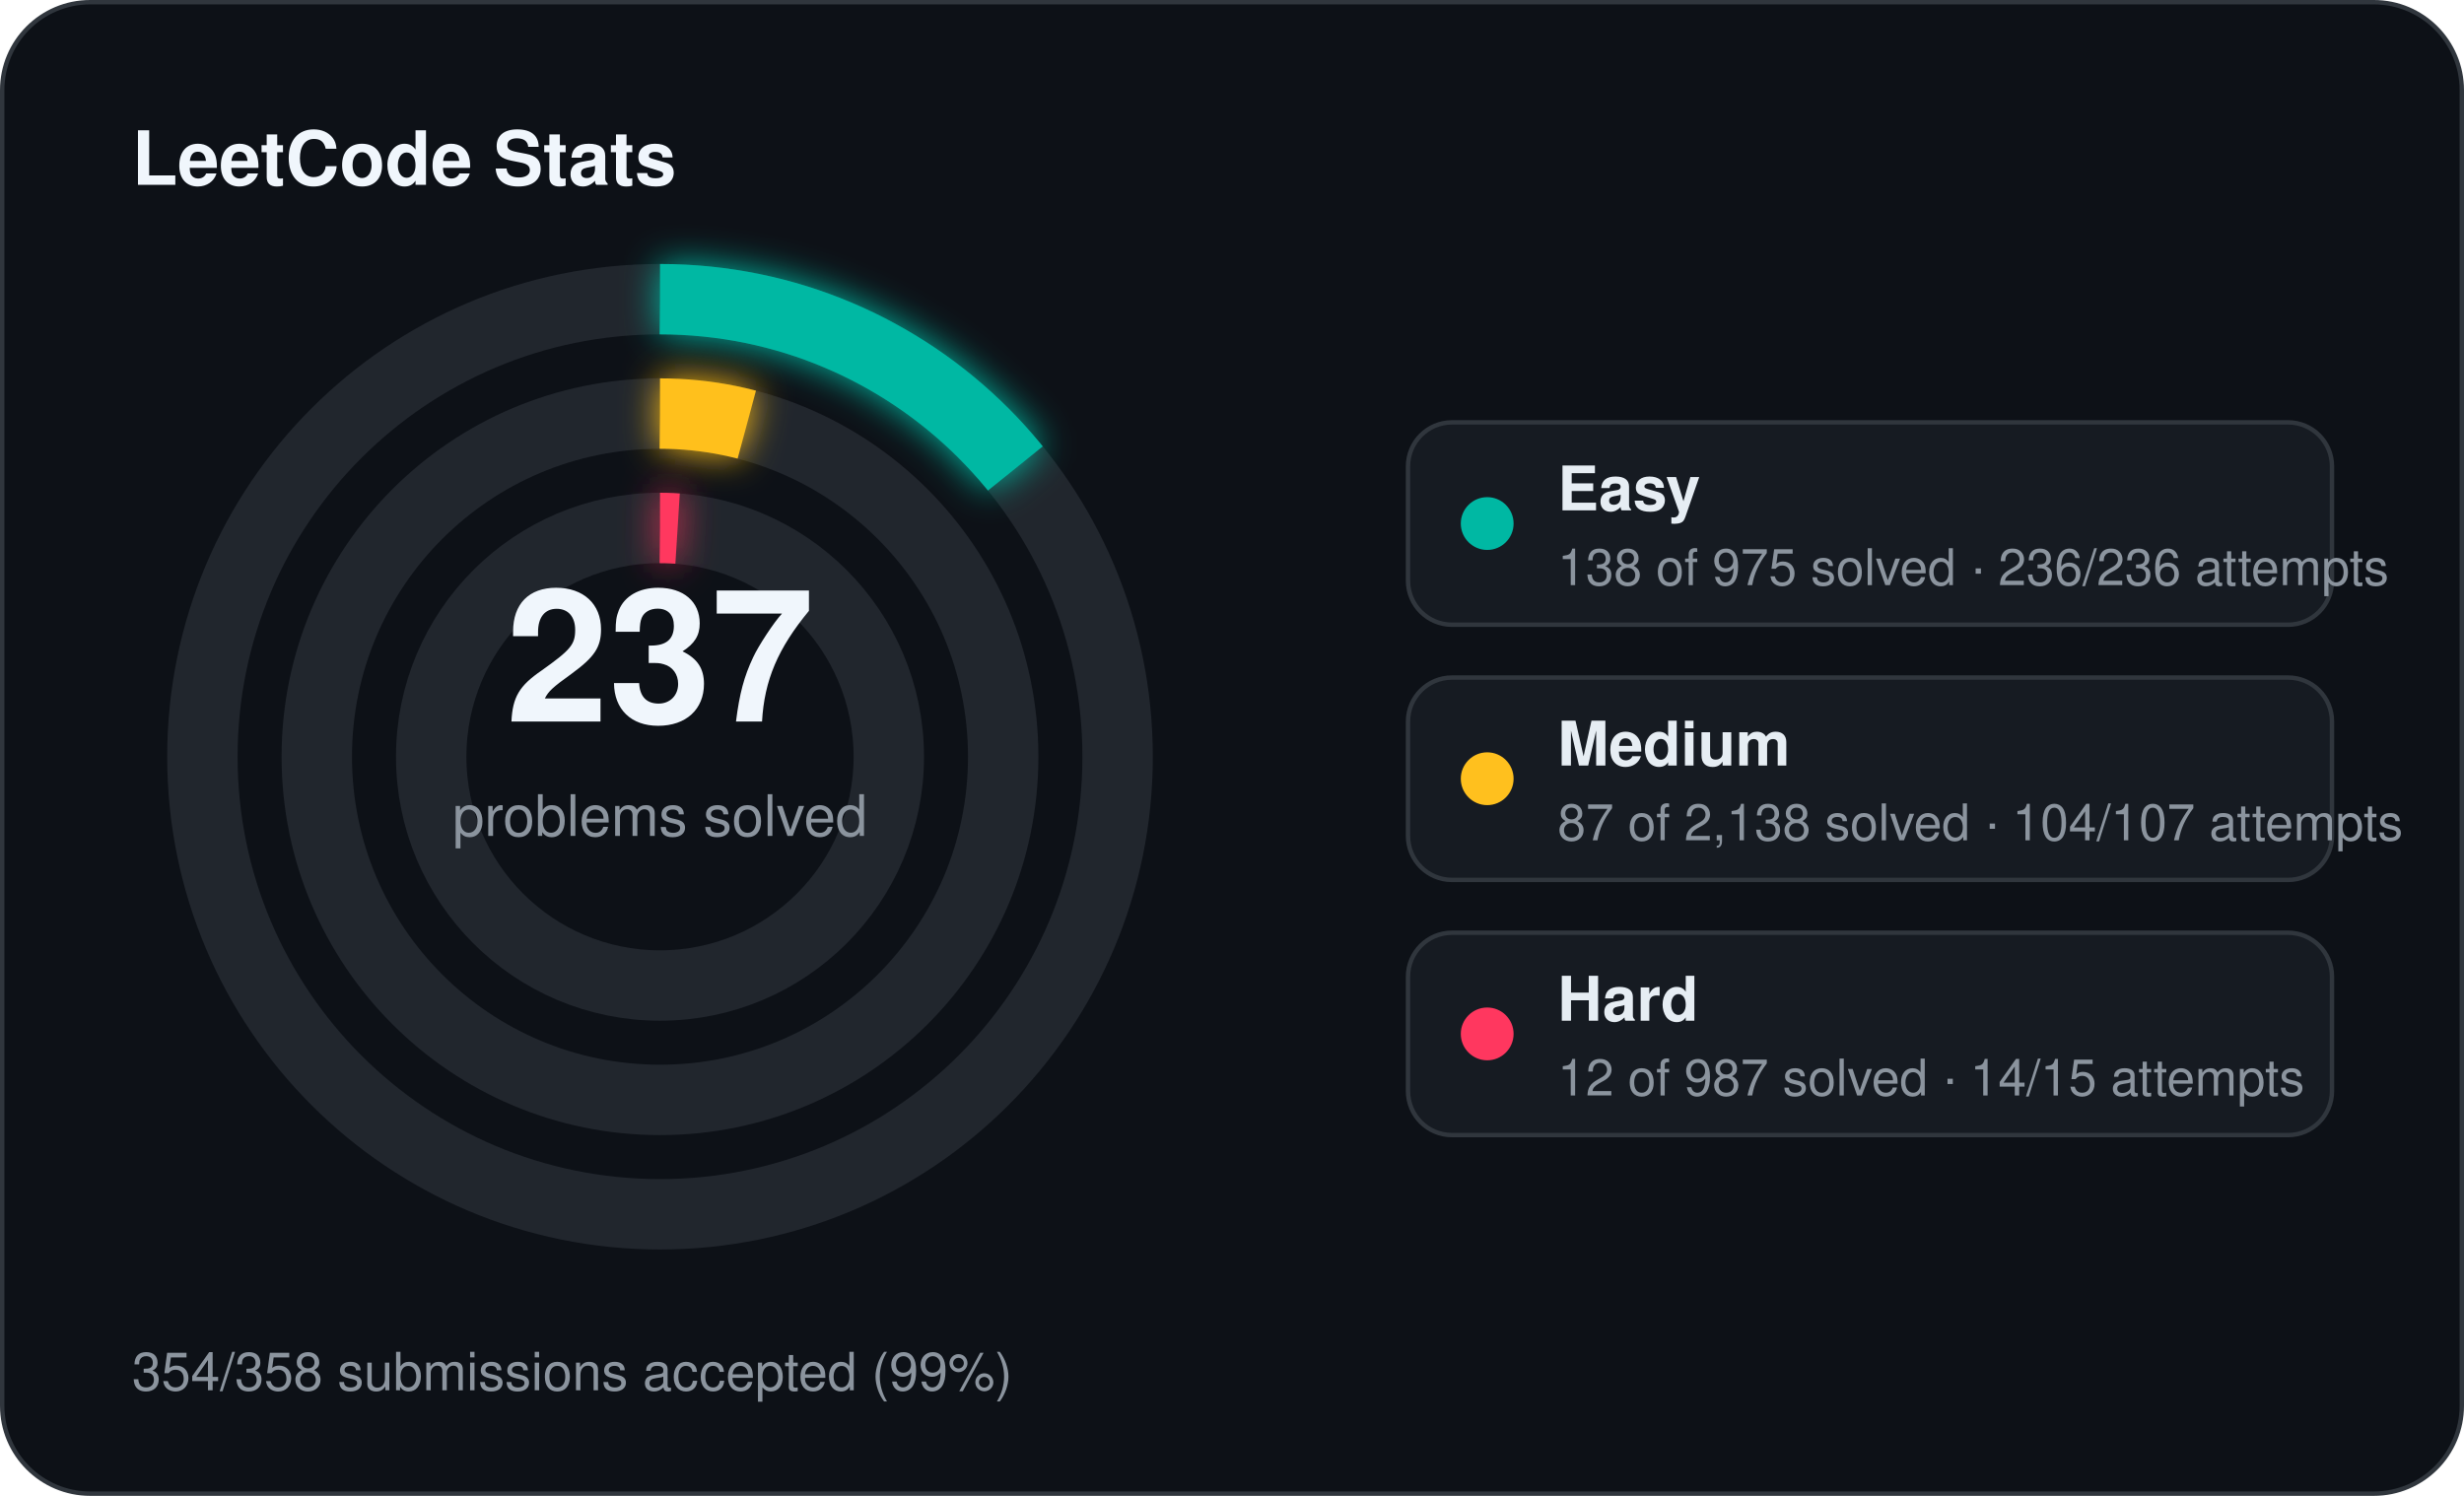
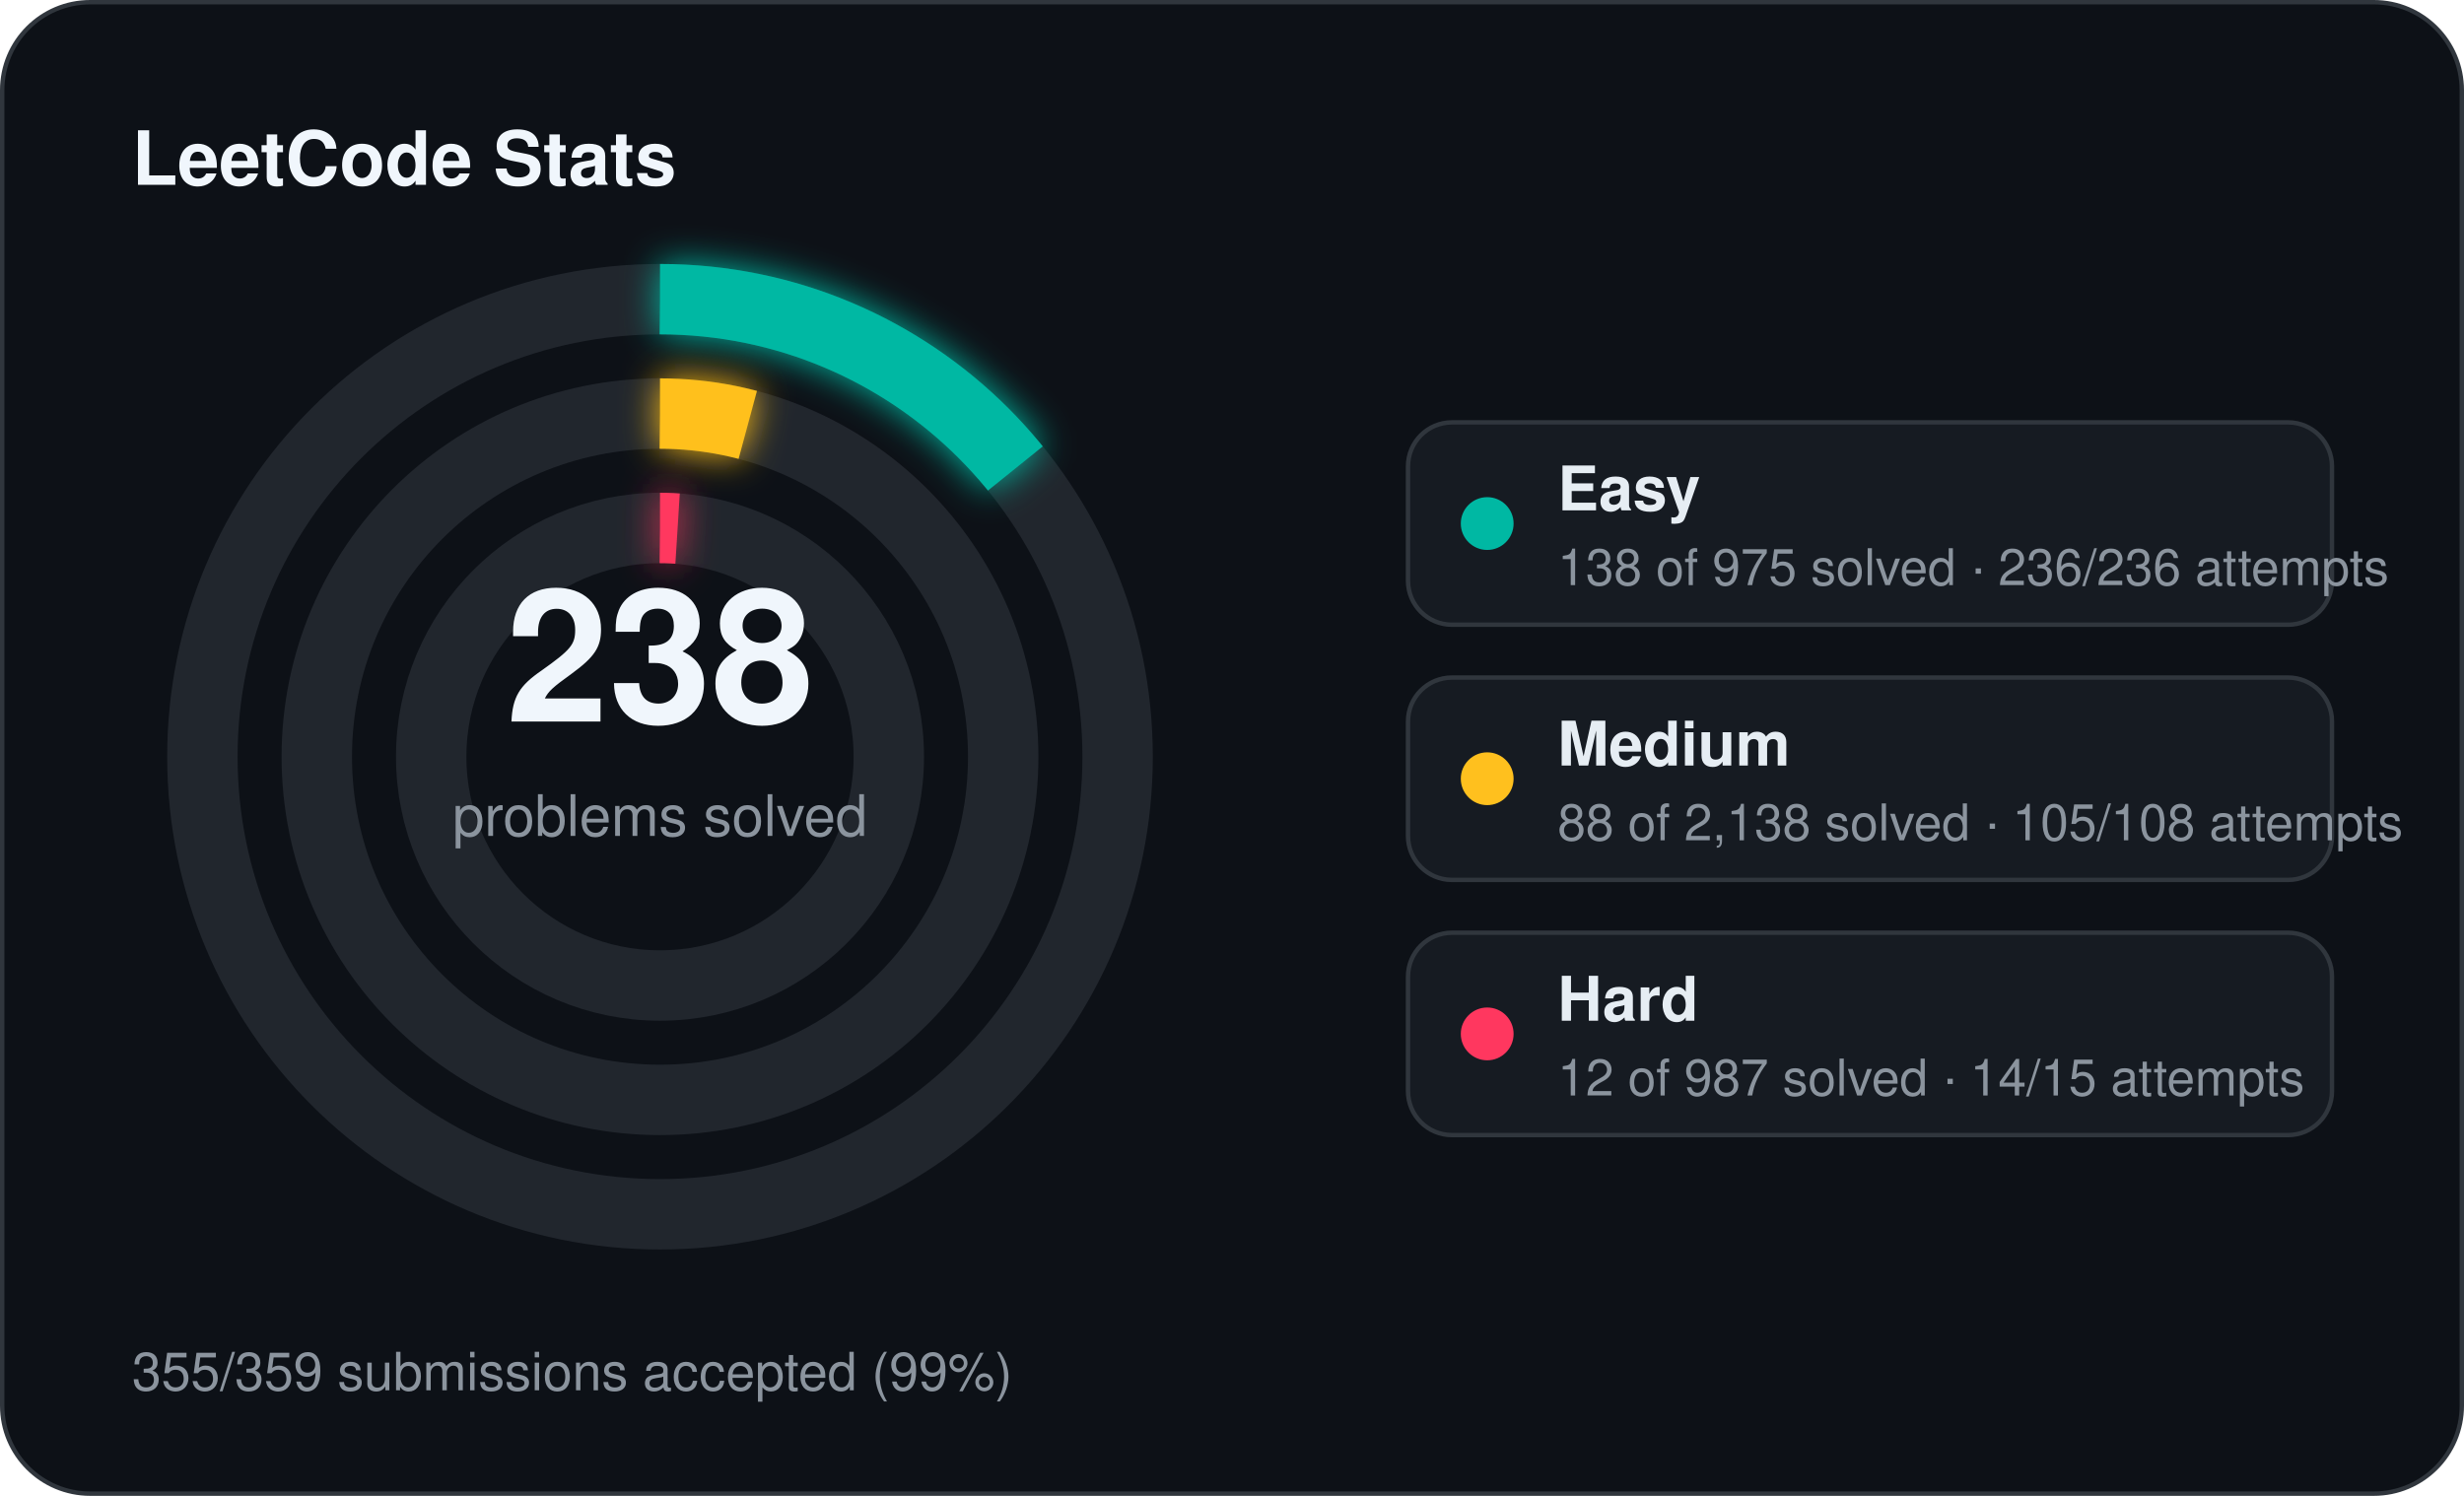
<svg xmlns="http://www.w3.org/2000/svg" width="560" height="340" viewBox="0 0 560 340">
  <defs>
    <filter id="stats-glow" x="-60%" y="-60%" width="220%" height="220%">
      <feGaussianBlur stdDeviation="4" result="blur" />
      <feMerge>
        <feMergeNode in="blur" />
        <feMergeNode in="SourceGraphic" />
      </feMerge>
    </filter>
  </defs>
  <rect x="0.5" y="0.5" width="559" height="339" rx="20" fill="#0d1117" stroke="#30363d" stroke-width="1" />
  <text x="30" y="42" fill="#f0f6fc" font-family="Segoe UI, Helvetica, Arial, sans-serif" font-size="17" font-weight="700">LeetCode Stats</text>
  <circle cx="150" cy="172" r="104" fill="none" stroke="#21262d" stroke-width="16" />
  <circle cx="150" cy="172" r="104" fill="none" stroke="#00b8a3" stroke-width="16" stroke-linecap="butt" stroke-dasharray="92.49 653.45" transform="rotate(-90 150 172)" filter="url(#stats-glow)" />
  <circle cx="150" cy="172" r="78" fill="none" stroke="#21262d" stroke-width="16" />
-   <circle cx="150" cy="172" r="78" fill="none" stroke="#ffc01e" stroke-width="16" stroke-linecap="butt" stroke-dasharray="19.94 490.09" transform="rotate(-90 150 172)" filter="url(#stats-glow)" />
+   <circle cx="150" cy="172" r="78" fill="none" stroke="#ffc01e" stroke-width="16" stroke-linecap="butt" stroke-dasharray="20.17 490.09" transform="rotate(-90 150 172)" filter="url(#stats-glow)" />
  <circle cx="150" cy="172" r="52" fill="none" stroke="#21262d" stroke-width="16" />
  <circle cx="150" cy="172" r="52" fill="none" stroke="#ff375f" stroke-width="16" stroke-linecap="butt" stroke-dasharray="4.00 326.73" transform="rotate(-90 150 172)" filter="url(#stats-glow)" />
-   <text x="150" y="164" text-anchor="middle" fill="#f0f6fc" font-family="Segoe UI, Helvetica, Arial, sans-serif" font-size="42" font-weight="700">237</text>
+   <text x="150" y="164" text-anchor="middle" fill="#f0f6fc" font-family="Segoe UI, Helvetica, Arial, sans-serif" font-size="42" font-weight="700">238</text>
  <text x="150" y="190" text-anchor="middle" fill="#8b949e" font-family="Segoe UI, Helvetica, Arial, sans-serif" font-size="13">problems solved</text>
  <rect x="320" y="96" width="210" height="46" rx="10" fill="#161b22" stroke="#30363d" stroke-width="1" />
  <circle cx="338" cy="119" r="6" fill="#00b8a3" />
  <text x="354" y="116" fill="#e6edf3" font-family="Segoe UI, Helvetica, Arial, sans-serif" font-size="14" font-weight="600">Easy</text>
  <text x="354" y="133" fill="#8b949e" font-family="Segoe UI, Helvetica, Arial, sans-serif" font-size="11.5">138 of 975 solved · 236/236 attempts</text>
  <rect x="320" y="154" width="210" height="46" rx="10" fill="#161b22" stroke="#30363d" stroke-width="1" />
  <circle cx="338" cy="177" r="6" fill="#ffc01e" />
  <text x="354" y="174" fill="#e6edf3" font-family="Segoe UI, Helvetica, Arial, sans-serif" font-size="14" font-weight="600">Medium</text>
-   <text x="354" y="191" fill="#8b949e" font-family="Segoe UI, Helvetica, Arial, sans-serif" font-size="11.5">87 of 2,138 solved · 104/107 attempts</text>
+   <text x="354" y="191" fill="#8b949e" font-family="Segoe UI, Helvetica, Arial, sans-serif" font-size="11.5">88 of 2,138 solved · 105/108 attempts</text>
  <rect x="320" y="212" width="210" height="46" rx="10" fill="#161b22" stroke="#30363d" stroke-width="1" />
  <circle cx="338" cy="235" r="6" fill="#ff375f" />
  <text x="354" y="232" fill="#e6edf3" font-family="Segoe UI, Helvetica, Arial, sans-serif" font-size="14" font-weight="600">Hard</text>
  <text x="354" y="249" fill="#8b949e" font-family="Segoe UI, Helvetica, Arial, sans-serif" font-size="11.5">12 of 987 solved · 14/15 attempts</text>
-   <text x="30" y="316" fill="#8b949e" font-family="Segoe UI, Helvetica, Arial, sans-serif" font-size="12">354/358 submissions accepted (99%)</text>
+   <text x="30" y="316" fill="#8b949e" font-family="Segoe UI, Helvetica, Arial, sans-serif" font-size="12">355/359 submissions accepted (99%)</text>
</svg>
